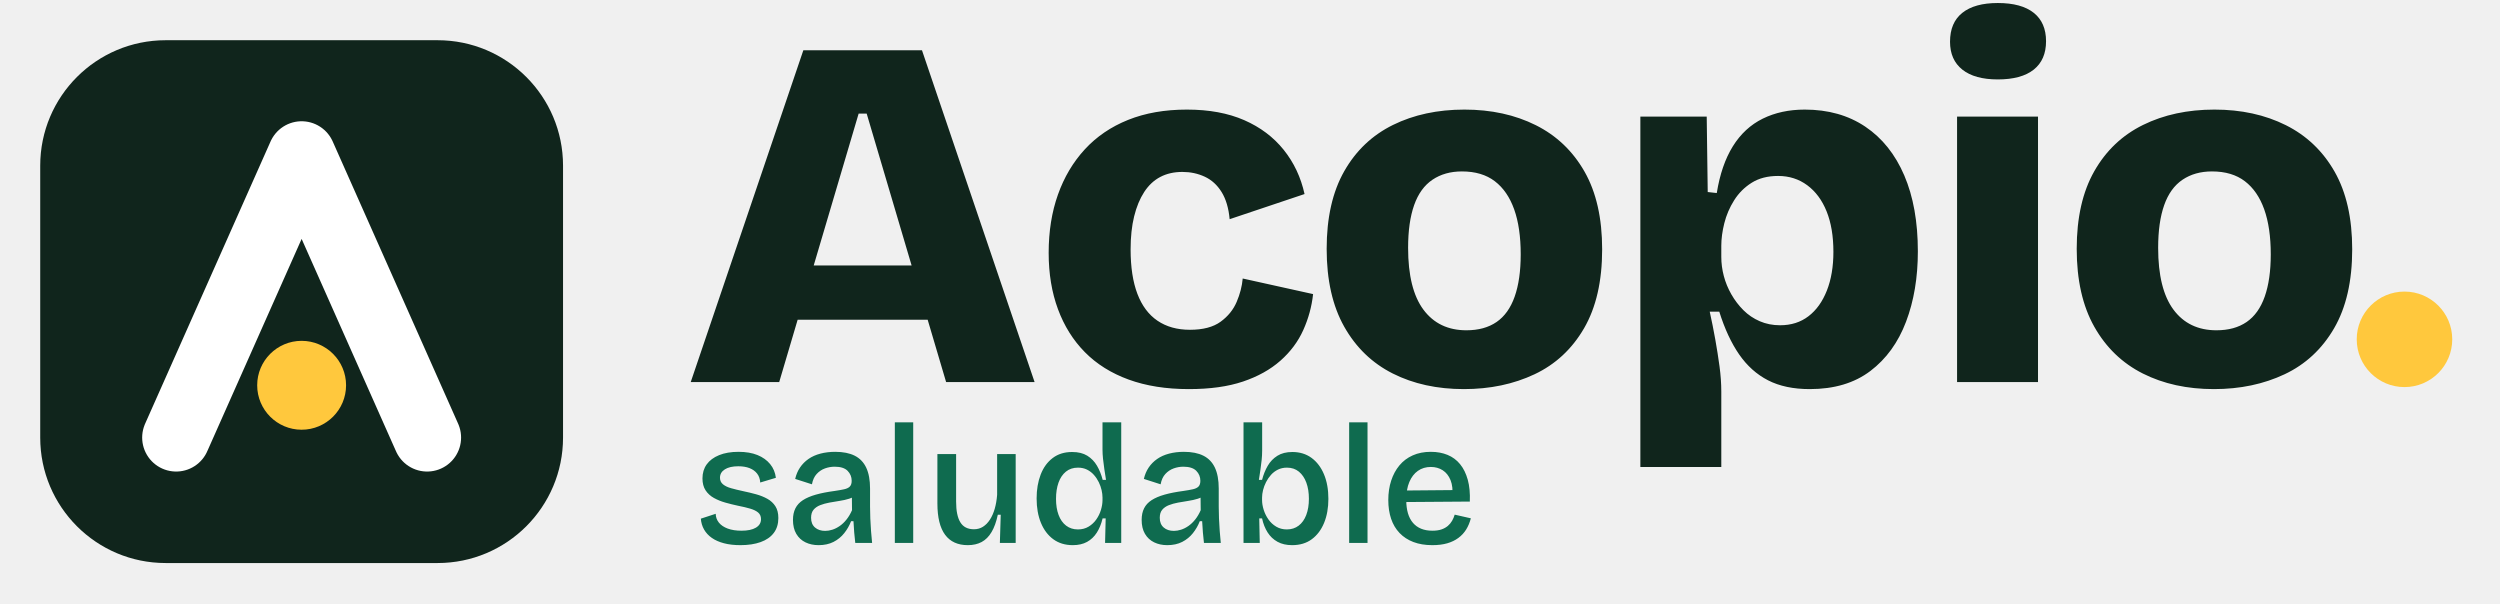
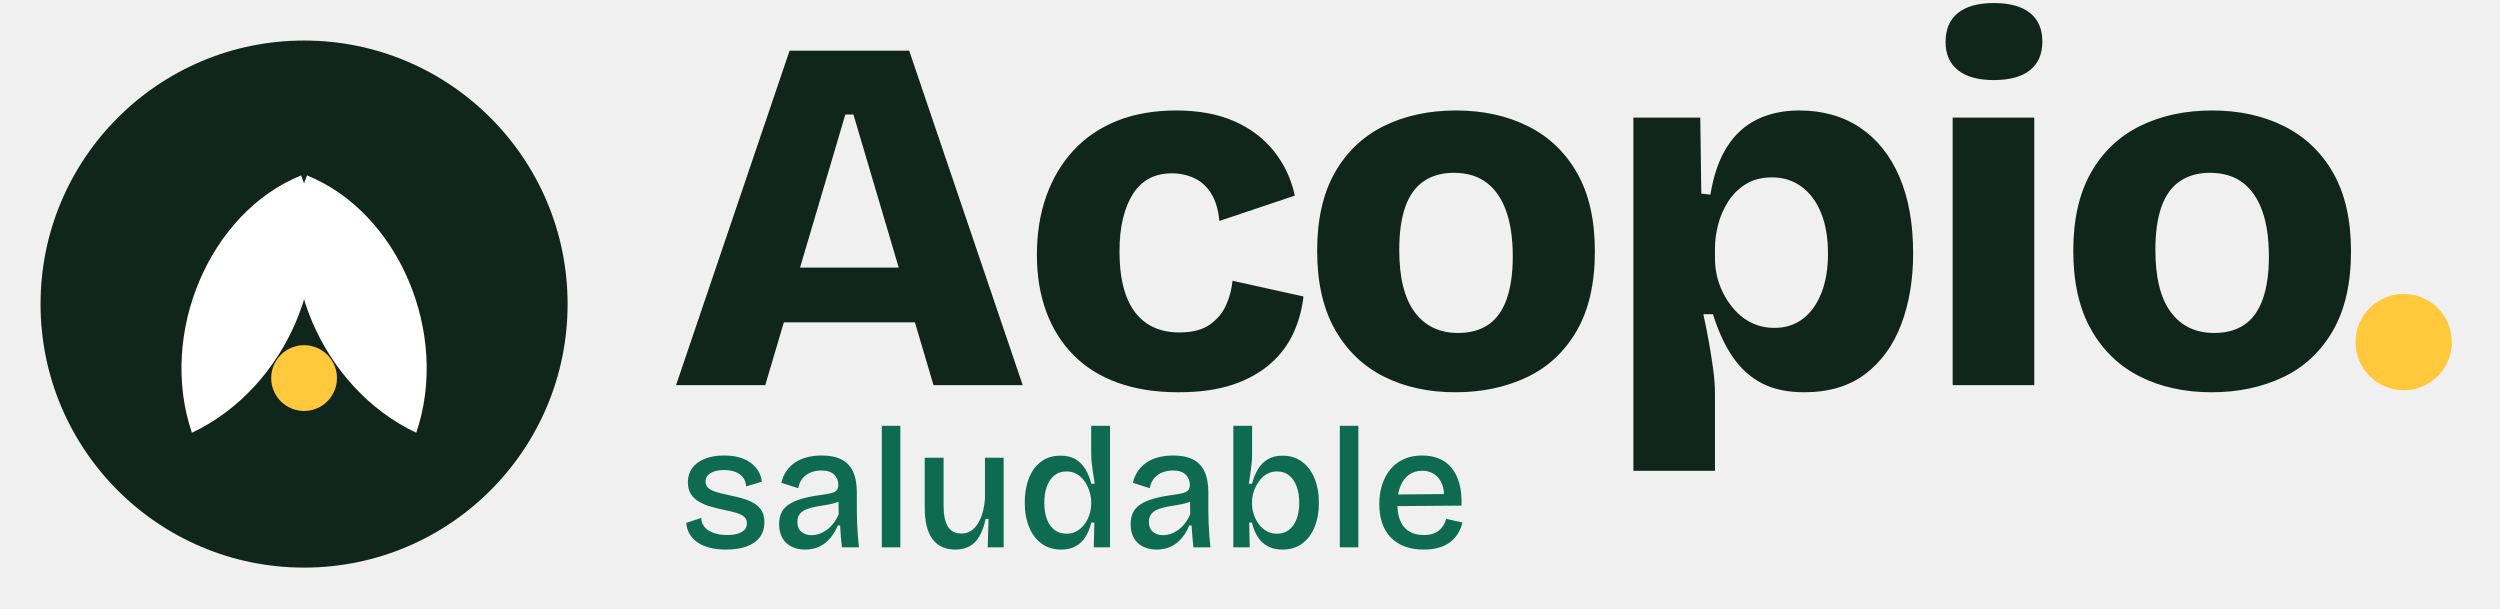
- <svg xmlns="http://www.w3.org/2000/svg" viewBox="-8 -8 497.3 120">
+ <svg xmlns="http://www.w3.org/2000/svg" viewBox="-8 -8 493.3 120">
  <g transform="scale(1.04)">
-     <rect width="100" height="100" rx="24" fill="#10251C" />
-     <path d="M26 76 L50 22 L74 76" fill="none" stroke="#fff" stroke-width="13" stroke-linecap="round" stroke-linejoin="round" />
-     <circle cx="50" cy="66" r="8.5" fill="#FFC83D" />
+     <circle cx="50" cy="50" r="50" fill="#10251C" />
+     <g transform="translate(50,50) scale(.78) translate(-50,-50)">
+       <g fill="#fff">
+         <path transform="translate(36,50) rotate(23)" d="M0,-34 C17,-17 17,15 0,34 C-17,15 -17,-17 0,-34Z" />
+         <path transform="translate(64,50) rotate(-23)" d="M0,-34 C17,-17 17,15 0,34 C-17,15 -17,-17 0,-34Z" />
+       </g>
+       <circle cx="50" cy="68" r="8" fill="#FFC83D" />
+     </g>
  </g>
-   <g transform="translate(128,2)">
+   <g transform="translate(124,2)">
    <g transform="translate(0,66) scale(0.1)">
      <path d="M14 0 238 -660H474L698 0H522L364 -534H348L190 0ZM147 -124V-232H589V-124ZM1005 14Q937 14 885.0 -5.0Q833 -24 798.0 -59.5Q763 -95 744.5 -145.0Q726 -195 726 -257Q726 -321 744.5 -373.0Q763 -425 798.0 -463.0Q833 -501 884.0 -521.5Q935 -542 1001 -542Q1067 -542 1115.0 -521.0Q1163 -500 1193.5 -462.0Q1224 -424 1235 -374L1086 -324Q1083 -357 1070.0 -378.0Q1057 -399 1036.5 -408.5Q1016 -418 992 -418Q967 -418 948.0 -408.0Q929 -398 916.0 -378.0Q903 -358 896.0 -329.5Q889 -301 889 -264Q889 -211 902.5 -175.5Q916 -140 942.5 -122.0Q969 -104 1007 -104Q1046 -104 1068.0 -120.0Q1090 -136 1100.0 -159.5Q1110 -183 1112 -206L1252 -175Q1248 -138 1232.5 -103.5Q1217 -69 1187.0 -42.5Q1157 -16 1112.5 -1.0Q1068 14 1005 14ZM1552 14Q1472 14 1410.5 -17.0Q1349 -48 1314.0 -110.0Q1279 -172 1279 -265Q1279 -358 1314.0 -419.5Q1349 -481 1411.0 -511.5Q1473 -542 1553 -542Q1633 -542 1695.0 -511.0Q1757 -480 1792.0 -418.5Q1827 -357 1827 -264Q1827 -169 1791.0 -107.0Q1755 -45 1692.5 -15.5Q1630 14 1552 14ZM1557 -103Q1593 -103 1617.0 -119.5Q1641 -136 1653.0 -170.0Q1665 -204 1665 -254Q1665 -307 1652.0 -343.5Q1639 -380 1613.5 -399.5Q1588 -419 1548 -419Q1514 -419 1489.5 -402.5Q1465 -386 1453.0 -352.0Q1441 -318 1441 -267Q1441 -185 1471.5 -144.0Q1502 -103 1557 -103ZM1903 169V-258V-528H2035L2037 -378L2055 -376Q2064 -432 2087.0 -469.0Q2110 -506 2146.5 -524.0Q2183 -542 2230 -542Q2300 -542 2350.5 -508.0Q2401 -474 2428.0 -411.0Q2455 -348 2455 -260Q2455 -182 2431.5 -120.0Q2408 -58 2360.5 -22.0Q2313 14 2240 14Q2191 14 2157.0 -3.5Q2123 -21 2099.5 -55.0Q2076 -89 2060 -140H2041Q2047 -113 2052.0 -85.0Q2057 -57 2060.5 -31.0Q2064 -5 2064 19V169ZM2181 -113Q2214 -113 2237.5 -131.0Q2261 -149 2274.0 -182.0Q2287 -215 2287 -259Q2287 -306 2273.5 -339.5Q2260 -373 2235.0 -391.5Q2210 -410 2177 -410Q2146 -410 2124.5 -396.5Q2103 -383 2089.5 -361.5Q2076 -340 2070.0 -316.0Q2064 -292 2064 -271V-249Q2064 -230 2069.0 -211.0Q2074 -192 2084.0 -174.5Q2094 -157 2108.0 -143.0Q2122 -129 2140.5 -121.0Q2159 -113 2181 -113ZM2533 0V-528H2694V0ZM2614 -602Q2568 -602 2543.5 -621.5Q2519 -641 2519 -677Q2519 -715 2543.5 -734.5Q2568 -754 2614 -754Q2661 -754 2685.5 -734.5Q2710 -715 2710 -678Q2710 -641 2685.5 -621.5Q2661 -602 2614 -602ZM3044 14Q2964 14 2902.5 -17.0Q2841 -48 2806.0 -110.0Q2771 -172 2771 -265Q2771 -358 2806.0 -419.5Q2841 -481 2903.0 -511.5Q2965 -542 3045 -542Q3125 -542 3187.0 -511.0Q3249 -480 3284.0 -418.5Q3319 -357 3319 -264Q3319 -169 3283.0 -107.0Q3247 -45 3184.5 -15.5Q3122 14 3044 14ZM3049 -103Q3085 -103 3109.0 -119.5Q3133 -136 3145.0 -170.0Q3157 -204 3157 -254Q3157 -307 3144.0 -343.5Q3131 -380 3105.5 -399.5Q3080 -419 3040 -419Q3006 -419 2981.5 -402.5Q2957 -386 2945.0 -352.0Q2933 -318 2933 -267Q2933 -185 2963.5 -144.0Q2994 -103 3049 -103Z" fill="#10251C" />
    </g>
    <circle cx="342.3" cy="57.5" r="9.5" fill="#FFC83D" />
    <g transform="translate(2,98) scale(0.034)">
      <path d="M273 13Q219 13 177.0 2.0Q135 -9 105.75 -29.5Q76.5 -50.0 60.25 -78.75Q44.0 -107.5 41.5 -142.0L128.5 -170.5Q129.0 -141.5 147.0 -119.0Q165.0 -96.5 198.75 -84.0Q232.5 -71.5 279.5 -71.5Q333.5 -71.5 363.5 -89.25Q393.5 -107.0 393.5 -139.0Q393.5 -163.5 377.25 -177.5Q361.0 -191.5 330.75 -200.5Q300.5 -209.5 259.5 -217.5Q222.0 -225.5 185.5 -235.75Q149 -246 118.25 -263.0Q87.5 -280.0 69.25 -307.75Q51.0 -335.5 51.0 -377.5Q51 -425 75.75 -459.5Q100.5 -494.0 148.0 -513.5Q195.5 -533.0 262 -533Q326.5 -533.0 372.75 -514.25Q419.0 -495.5 447.0 -461.25Q475 -427 480.5 -381.0L389.0 -353.5Q387 -385 370.5 -406.0Q354 -427 326.25 -437.75Q298.5 -448.5 260.5 -448.5Q210.5 -448.5 182.0 -430.5Q153.5 -412.5 153.5 -381.5Q153.5 -357.5 171.0 -343.0Q188.5 -328.5 219.0 -320.0Q249.5 -311.5 288.5 -303.0Q327.5 -295.0 364.5 -284.75Q401.5 -274.5 431.0 -258.0Q460.5 -241.5 477.75 -214.5Q495.0 -187.5 495.0 -145.5Q495 -94 468.25 -58.5Q441.5 -23.0 391.5 -5.0Q341.5 13.0 273 13ZM730.5 13.0Q687.5 13.0 653.5 -3.5Q619.5 -20.0 600.0 -53.0Q580.5 -86.0 580.5 -135.0Q580.5 -174.0 594.75 -202.5Q609 -231 638.75 -250.25Q668.5 -269.5 714.25 -282.5Q760.0 -295.5 823.5 -304.0Q858 -309 880.25 -314.0Q902.5 -319.0 913.25 -330.0Q924 -341 924.0 -363.5Q924.0 -397.5 900.25 -421.75Q876.5 -446.0 824.5 -446.0Q795.5 -446.0 767.75 -436.0Q740 -426 719.25 -403.5Q698.5 -381.0 691.5 -343.0L593.5 -374.5Q602 -412 621.75 -441.25Q641.5 -470.5 671.25 -491.25Q701 -512 741.0 -522.5Q781 -533 827.5 -533.0Q897 -533 942.0 -510.25Q987.0 -487.5 1009.25 -440.0Q1031.5 -392.5 1031.5 -318.0V-212.0Q1031.5 -179.5 1033.0 -143.0Q1034.5 -106.5 1037.25 -69.75Q1040 -33 1043.5 0.0H945Q941.5 -29.5 938.75 -61.75Q936 -94 934.5 -127.0H920.5Q906.0 -89.5 880.5 -57.25Q855 -25 817.75 -6.0Q780.5 13.0 730.5 13.0ZM769.0 -70.5Q789.5 -70.5 811.25 -77.5Q833.0 -84.5 854.25 -99.25Q875.5 -114.0 894.0 -137.25Q912.5 -160.5 926.0 -191.5L925.0 -286.5L951.5 -281.5Q934.5 -266.5 908.75 -258.5Q883.0 -250.5 853.25 -246.0Q823.5 -241.5 793.75 -236.0Q764.0 -230.5 739.75 -221.0Q715.5 -211.5 701.0 -194.25Q686.5 -177.0 686.5 -147.0Q686.5 -110.0 709.5 -90.25Q732.5 -70.5 769.0 -70.5ZM1176.5 0.0V-705.5H1284.0V0ZM1603.5 13.0Q1515.5 13.0 1470.5 -47.75Q1425.5 -108.5 1425.5 -231.0V-520.0H1535V-241.5Q1535.0 -160.5 1560.0 -120.25Q1585 -80 1639 -80Q1669 -80 1692.25 -94.75Q1715.5 -109.5 1733.0 -136.5Q1750.5 -163.5 1761.0 -200.25Q1771.5 -237.0 1775.0 -281.5V-520H1883.5V-216.0V0.0H1791L1796 -165H1779Q1766.0 -103.5 1742.5 -63.75Q1719 -24 1684.5 -5.5Q1650 13 1603.5 13.0ZM2217.5 13.0Q2151 13 2103.75 -21.5Q2056.5 -56.0 2031.25 -117.5Q2006 -179 2006 -260Q2006.0 -338.5 2029.75 -400.0Q2053.5 -461.5 2100.0 -496.75Q2146.5 -532.0 2213.5 -532.0Q2267.5 -532.0 2302.5 -510.25Q2337.5 -488.5 2359.0 -452.0Q2380.5 -415.5 2392.5 -369.0H2412Q2407 -400 2402.25 -431.25Q2397.5 -462.5 2394.5 -492.0Q2391.5 -521.5 2391.5 -544.5V-705.5H2501.0V-256V0H2406.5L2410.0 -143.5H2392.0Q2380.5 -95.0 2358.0 -60.0Q2335.5 -25.0 2301.0 -6.0Q2266.5 13.0 2217.5 13.0ZM2247.5 -79.0Q2283 -79 2310.0 -95.25Q2337.0 -111.5 2355.25 -137.5Q2373.5 -163.5 2382.5 -193.75Q2391.5 -224.0 2391.5 -251.0V-265.5Q2391.5 -285.5 2386.25 -308.75Q2381 -332 2369.75 -355.25Q2358.5 -378.5 2341.25 -398.0Q2324.0 -417.5 2300.75 -429.0Q2277.5 -440.5 2248.0 -440.5Q2206.0 -440.5 2177.25 -417.0Q2148.5 -393.5 2134.0 -352.5Q2119.5 -311.5 2119.5 -258.0Q2119.5 -204.0 2134.5 -163.75Q2149.5 -123.5 2178.5 -101.25Q2207.5 -79.0 2247.5 -79.0ZM2770.5 13.0Q2727.5 13.0 2693.5 -3.5Q2659.5 -20.0 2640.0 -53.0Q2620.5 -86.0 2620.5 -135.0Q2620.5 -174.0 2634.75 -202.5Q2649 -231 2678.75 -250.25Q2708.5 -269.5 2754.25 -282.5Q2800.0 -295.5 2863.5 -304.0Q2898 -309 2920.25 -314.0Q2942.5 -319.0 2953.25 -330.0Q2964 -341 2964.0 -363.5Q2964.0 -397.5 2940.25 -421.75Q2916.5 -446.0 2864.5 -446.0Q2835.5 -446.0 2807.75 -436.0Q2780 -426 2759.25 -403.5Q2738.5 -381.0 2731.5 -343.0L2633.5 -374.5Q2642 -412 2661.75 -441.25Q2681.5 -470.5 2711.25 -491.25Q2741 -512 2781.0 -522.5Q2821 -533 2867.5 -533.0Q2937 -533 2982.0 -510.25Q3027.0 -487.5 3049.25 -440.0Q3071.5 -392.5 3071.5 -318.0V-212.0Q3071.5 -179.5 3073.0 -143.0Q3074.5 -106.5 3077.25 -69.75Q3080 -33 3083.5 0.0H2985Q2981.5 -29.5 2978.75 -61.75Q2976 -94 2974.5 -127.0H2960.5Q2946.0 -89.5 2920.5 -57.25Q2895 -25 2857.75 -6.0Q2820.5 13.0 2770.5 13.0ZM2809.0 -70.5Q2829.5 -70.5 2851.25 -77.5Q2873.0 -84.5 2894.25 -99.25Q2915.5 -114.0 2934.0 -137.25Q2952.5 -160.5 2966.0 -191.5L2965.0 -286.5L2991.5 -281.5Q2974.5 -266.5 2948.75 -258.5Q2923.0 -250.5 2893.25 -246.0Q2863.5 -241.5 2833.75 -236.0Q2804.0 -230.5 2779.75 -221.0Q2755.5 -211.5 2741.0 -194.25Q2726.5 -177.0 2726.5 -147.0Q2726.5 -110.0 2749.5 -90.25Q2772.5 -70.5 2809.0 -70.5ZM3501 13Q3451 13 3415.25 -6.75Q3379.5 -26.5 3357.25 -61.75Q3335 -97 3325.0 -143.5H3308.5L3311.5 0.0H3216.5V-255.5V-705.5H3325.5V-539.5Q3325.5 -514.5 3322.75 -486.25Q3320 -458 3315.5 -428.75Q3311.0 -399.5 3306.5 -369.0H3325Q3337 -415 3358.25 -451.5Q3379.5 -488.0 3414.75 -510.0Q3450 -532 3502 -532Q3567.5 -532.0 3614.5 -497.5Q3661.5 -463.0 3687.25 -401.5Q3713 -340 3713 -258Q3713.0 -178.5 3688.0 -117.5Q3663.0 -56.5 3616.0 -21.75Q3569 13 3501 13ZM3470 -79Q3510 -79 3539.0 -101.0Q3568 -123 3583.5 -163.5Q3599 -204 3599.0 -258.5Q3599 -312 3584.0 -352.75Q3569.0 -393.5 3540.5 -417.0Q3512.0 -440.5 3470.5 -440.5Q3441.5 -440.5 3418.0 -429.0Q3394.5 -417.5 3377.25 -398.25Q3360 -379 3348.25 -355.75Q3336.5 -332.5 3330.75 -309.0Q3325.0 -285.5 3325.0 -265.5V-251Q3325 -224 3334.5 -193.75Q3344.0 -163.5 3362.25 -137.5Q3380.5 -111.5 3407.75 -95.25Q3435 -79 3470 -79ZM3834.5 0.0V-705.5H3942.0V0ZM4321 13Q4258.5 13.0 4210.5 -5.25Q4162.5 -23.5 4129.5 -58.0Q4096.5 -92.5 4080.0 -141.25Q4063.5 -190.0 4063.5 -251.0Q4063.5 -312.5 4080.25 -364.0Q4097.0 -415.5 4128.5 -453.5Q4160.0 -491.5 4206.5 -512.25Q4253 -533 4312 -533Q4367 -533 4410.5 -515.0Q4454 -497 4483.75 -460.5Q4513.5 -424.0 4528.5 -369.5Q4543.5 -315.0 4540.5 -242.0L4133 -239V-306.5L4475.5 -309.5L4438.0 -268.5Q4443.5 -328.5 4427.75 -367.25Q4412 -406 4381.75 -425.25Q4351.5 -444.5 4312.5 -444.5Q4269.0 -444.5 4236.75 -421.75Q4204.5 -399.0 4186.5 -356.25Q4168.5 -313.5 4168.5 -252.5Q4168.5 -163.0 4208.0 -117.25Q4247.5 -71.5 4321.5 -71.5Q4352.5 -71.5 4374.5 -79.0Q4396.5 -86.5 4411.75 -99.5Q4427.0 -112.5 4436.75 -129.5Q4446.5 -146.5 4452.0 -165.5L4546.5 -144.0Q4537.0 -107.5 4519.25 -78.75Q4501.5 -50.0 4473.5 -29.25Q4445.5 -8.5 4408.0 2.25Q4370.5 13.0 4321 13Z" fill="#0F6B4F" />
    </g>
  </g>
</svg>
